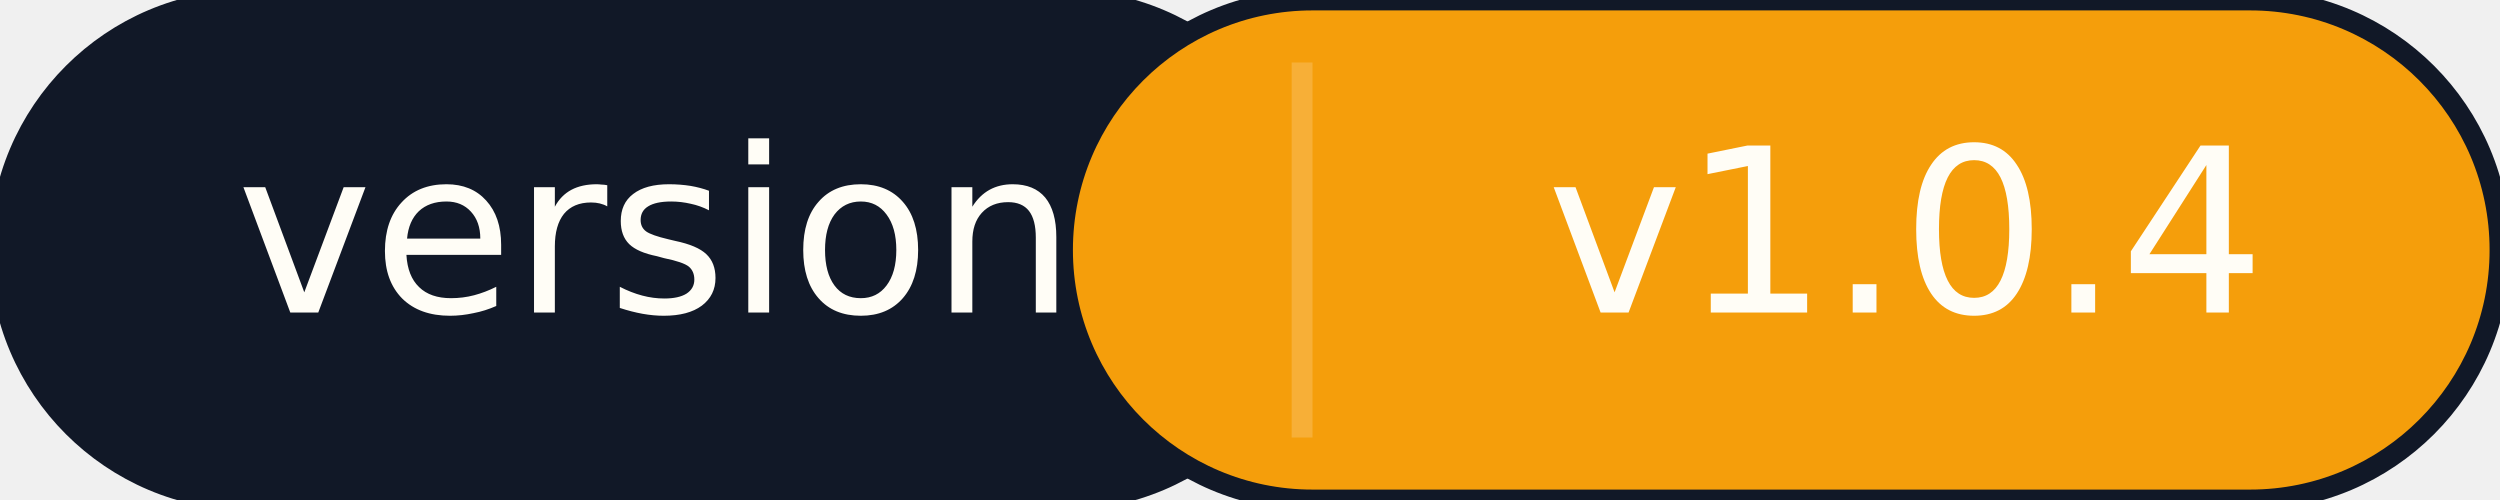
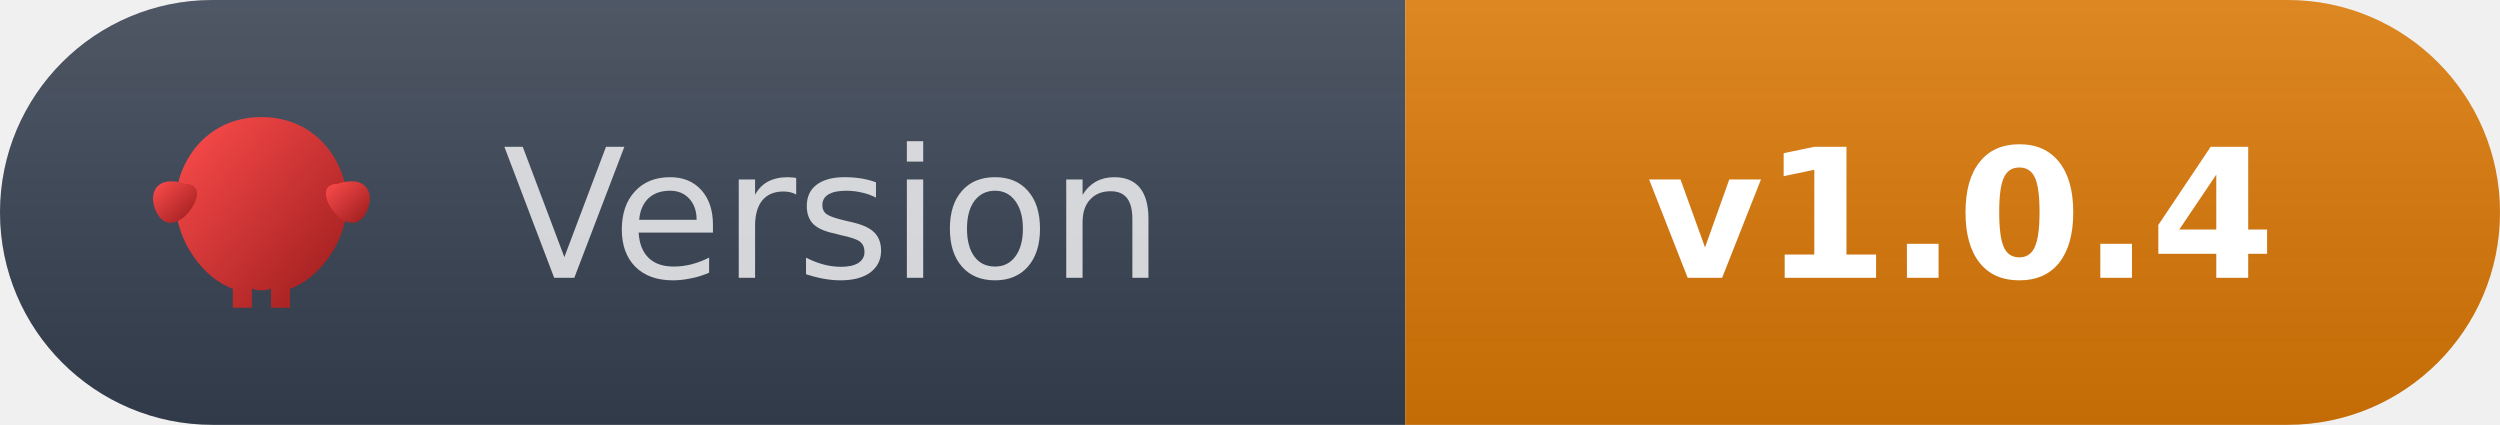
- <svg xmlns="http://www.w3.org/2000/svg" width="120" height="24" role="img" aria-label="Free Ride - Unlimited free AI version: v1.0.4">
-   <rect width="63" height="24" rx="12" fill="#111827" stroke="#111827" />
-   <rect x="51" width="69" height="24" rx="12" fill="#f59e0b" stroke="#111827" />
-   <rect x="62" y="3" width="1" height="18" fill="rgba(255,255,255,0.18)" />
-   <g fill="#fffdf6" font-family="Verdana, DejaVu Sans, sans-serif" font-size="11">
-     <text x="31.5" y="15" text-anchor="middle">version</text>
-     <text x="91.5" y="15" text-anchor="middle">v1.0.4</text>
+ <svg xmlns="http://www.w3.org/2000/svg" width="153" height="26" role="img" aria-label="Free Ride version: v1.0.4">
+   <defs>
+     <linearGradient id="cb-logo" x1="0%" y1="0%" x2="100%" y2="100%">
+       <stop offset="0%" stop-color="#ff4d4d" />
+       <stop offset="100%" stop-color="#991b1b" />
+     </linearGradient>
+     <linearGradient id="cb-grad" x1="0" y1="0" x2="0" y2="1">
+       <stop offset="0" stop-color="#fff" stop-opacity="0.12" />
+       <stop offset="1" stop-color="#000" stop-opacity="0.10" />
+     </linearGradient>
+     <clipPath id="cb-clip">
+       <rect width="153" height="26" rx="13" />
+     </clipPath>
+   </defs>
+   <g clip-path="url(#cb-clip)">
+     <rect width="86" height="26" fill="#374151" />
+     <rect x="86" width="67" height="26" fill="#d97706" />
+     <rect width="153" height="26" fill="url(#cb-grad)" />
+   </g>
+   <g transform="translate(9, 6) scale(0.11667)" fill="none">
+     <path d="M60 10 C30 10 15 35 15 55 C15 75 30 95 45 100 L45 110 L55 110 L55 100 C55 100 60 102 65 100 L65 110 L75 110 L75 100 C90 95 105 75 105 55 C105 35 90 10 60 10Z" fill="url(#cb-logo)" />
+     <path d="M20 45 C5 40 0 50 5 60 C10 70 20 65 25 55 C28 48 25 45 20 45Z" fill="url(#cb-logo)" />
+     <path d="M100 45 C115 40 120 50 115 60 C110 70 100 65 95 55 C92 48 95 45 100 45Z" fill="url(#cb-logo)" />
+   </g>
+   <g font-family="Verdana,Geneva,DejaVu Sans,sans-serif" font-size="11">
+     <text x="51" y="17" text-anchor="middle" fill="#ffffff" opacity="0.78">Version</text>
+     <text x="120" y="17" text-anchor="middle" fill="#ffffff" font-weight="700">v1.0.4</text>
  </g>
</svg>
